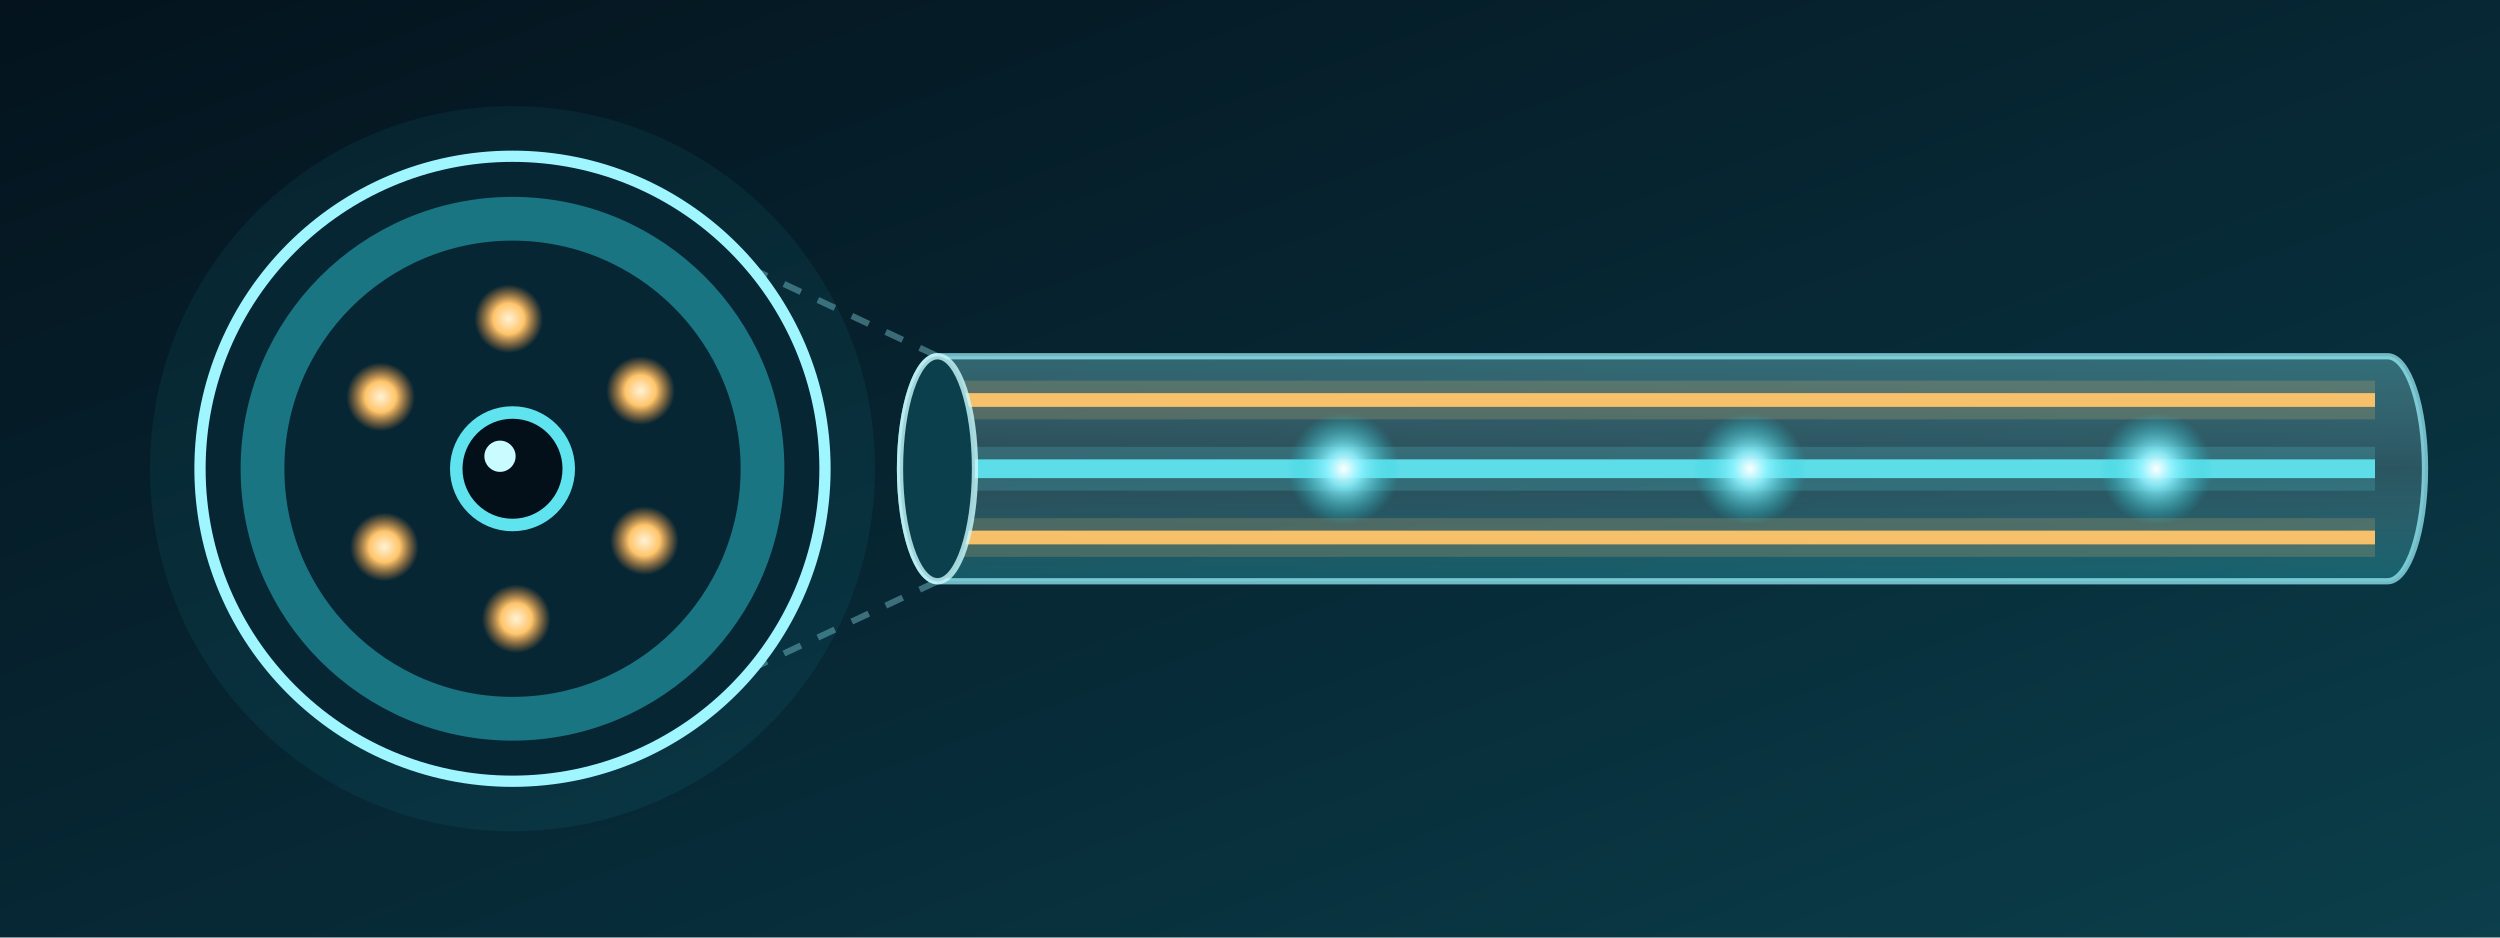
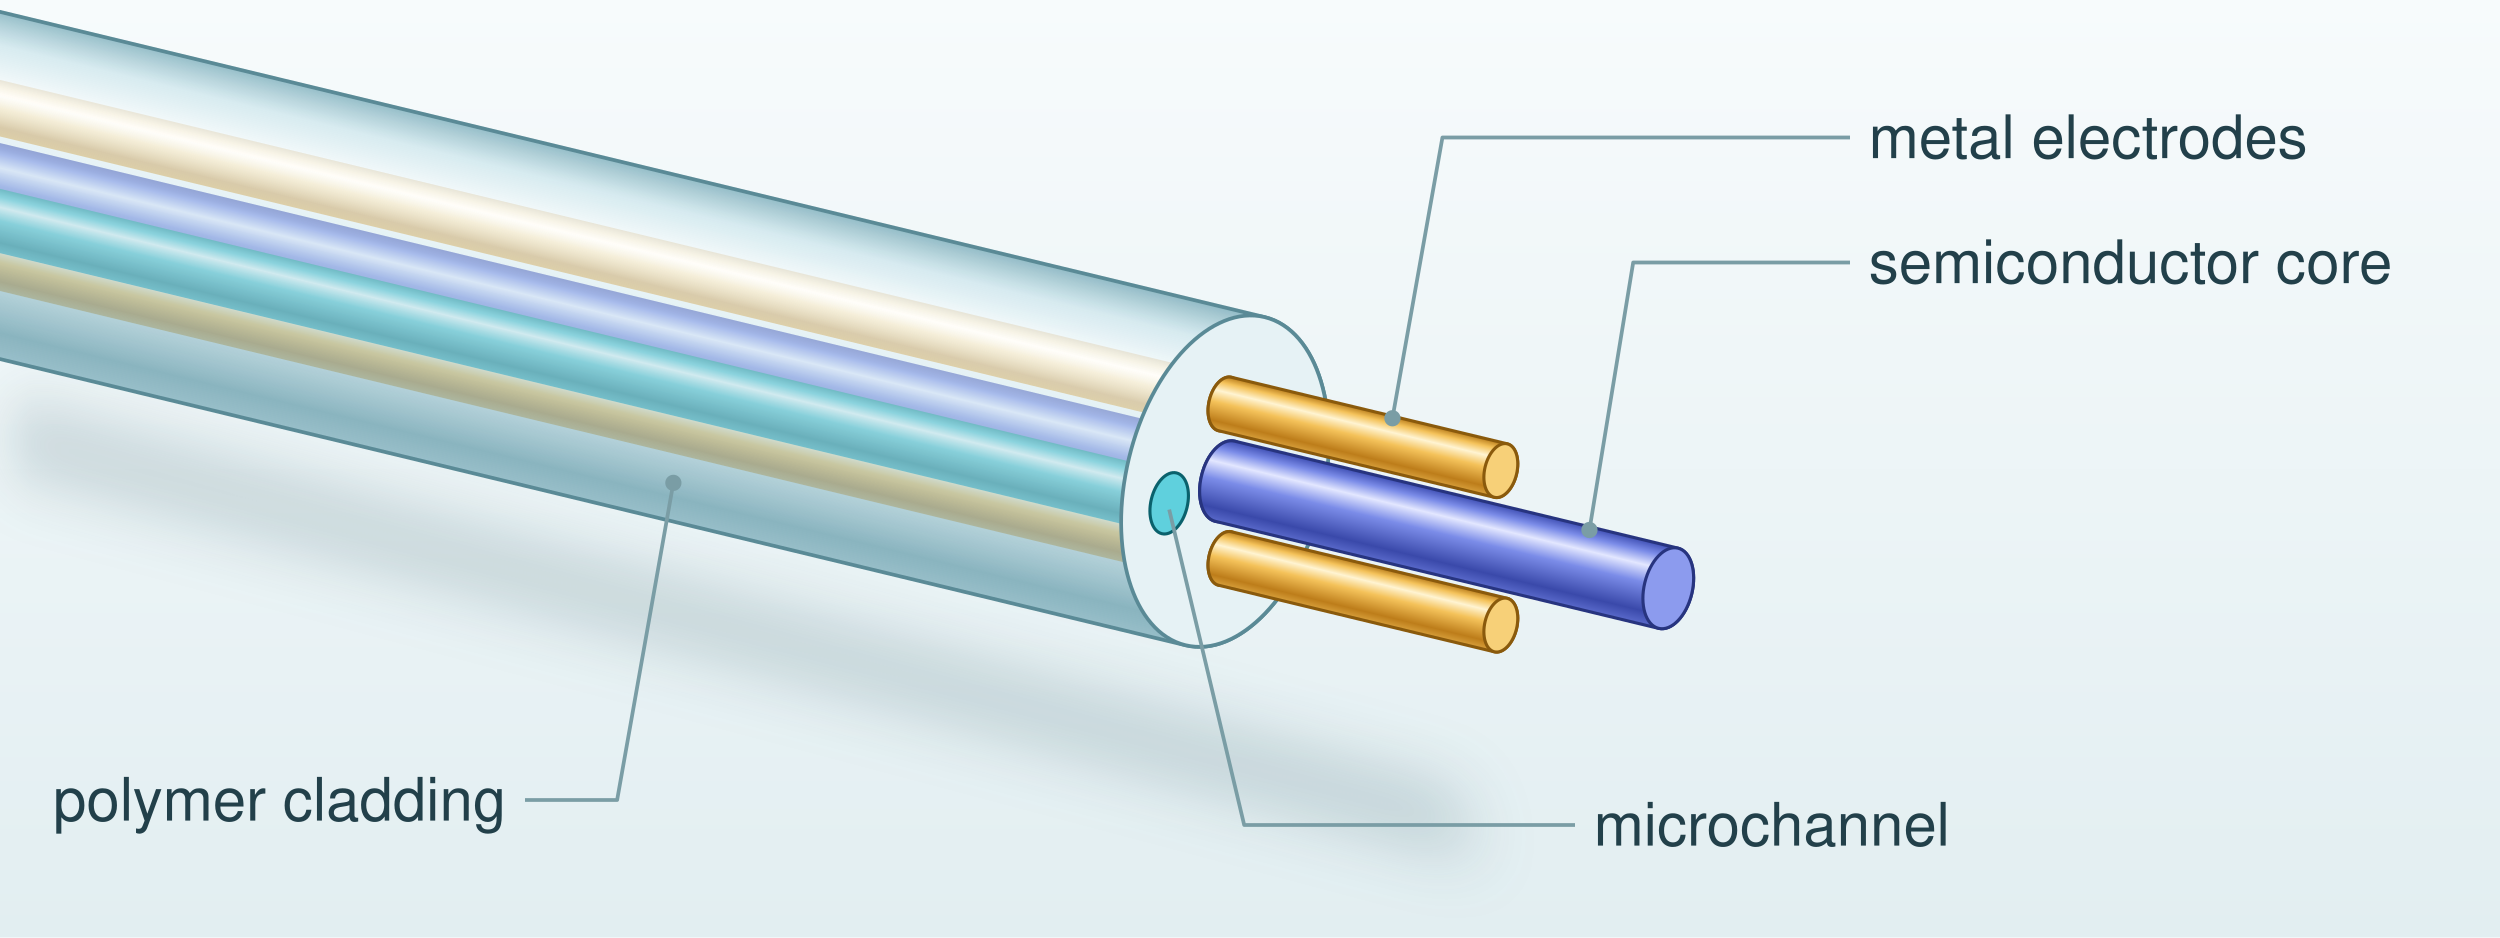
- <svg xmlns="http://www.w3.org/2000/svg" viewBox="0 0 400 150">
+ <svg xmlns="http://www.w3.org/2000/svg" viewBox="0 0 400 150" preserveAspectRatio="xMidYMid slice" font-family="'Helvetica Neue',Helvetica,Arial,sans-serif">
  <defs>
-     <linearGradient id="bg" x1="0" y1="0" x2="1" y2="1">
-       <stop offset="0" stop-color="#04131d" />
-       <stop offset=".6" stop-color="#072b38" />
-       <stop offset="1" stop-color="#0b3f4b" />
+     <linearGradient id="bg" x1="0" y1="0" x2="0" y2="1">
+       <stop offset="0" stop-color="#f7fbfc" />
+       <stop offset="1" stop-color="#e2eef1" />
    </linearGradient>
-     <radialGradient id="glow" cx=".5" cy=".5" r=".5">
-       <stop offset="0" stop-color="#fff" />
-       <stop offset=".3" stop-color="#8ff3ff" stop-opacity=".9" />
-       <stop offset="1" stop-color="#1ec9d6" stop-opacity="0" />
-     </radialGradient>
-     <radialGradient id="gold" cx=".5" cy=".5" r=".5">
-       <stop offset="0" stop-color="#fff2d6" />
-       <stop offset=".45" stop-color="#ffc56b" />
-       <stop offset="1" stop-color="#ff9a3c" stop-opacity="0" />
-     </radialGradient>
-     <radialGradient id="blue" cx=".5" cy=".5" r=".5">
-       <stop offset="0" stop-color="#fff" />
-       <stop offset=".35" stop-color="#a9c2ff" stop-opacity=".9" />
-       <stop offset="1" stop-color="#5b7cff" stop-opacity="0" />
-     </radialGradient>
-     <linearGradient id="fib" x1="0" y1="0" x2="0" y2="1">
-       <stop offset="0" stop-color="#7fe7ee" stop-opacity=".35" />
-       <stop offset=".5" stop-color="#c9fbff" stop-opacity=".18" />
-       <stop offset="1" stop-color="#2bb6c4" stop-opacity=".35" />
+     <filter id="b5" x="-50%" y="-50%" width="200%" height="200%">
+       <feGaussianBlur stdDeviation="5" />
+     </filter>
+     <linearGradient id="cgold" x1="0" y1="0" x2="0" y2="1">
+       <stop offset="0" stop-color="#b97d1c" />
+       <stop offset="0.13" stop-color="#f4c25a" />
+       <stop offset="0.29" stop-color="#fff4d2" />
+       <stop offset="0.5" stop-color="#f4c25a" />
+       <stop offset="0.84" stop-color="#bd7d1a" />
+       <stop offset="1" stop-color="#d8a03c" />
    </linearGradient>
-     <linearGradient id="skin" x1="0" y1="0" x2="0" y2="1">
-       <stop offset="0" stop-color="#2b6f7a" />
-       <stop offset="1" stop-color="#123d48" />
+     <linearGradient id="csemi" x1="0" y1="0" x2="0" y2="1">
+       <stop offset="0" stop-color="#3f4fb4" />
+       <stop offset="0.13" stop-color="#7b8ce8" />
+       <stop offset="0.29" stop-color="#e3e7ff" />
+       <stop offset="0.5" stop-color="#7b8ce8" />
+       <stop offset="0.84" stop-color="#3a49aa" />
+       <stop offset="1" stop-color="#5a6acb" />
    </linearGradient>
-     <filter id="g" x="-50%" y="-50%" width="200%" height="200%">
-       <feGaussianBlur stdDeviation="2" result="b" />
-       <feMerge>
-         <feMergeNode in="b" />
-         <feMergeNode in="SourceGraphic" />
-       </feMerge>
-     </filter>
+     <linearGradient id="cliquid" x1="0" y1="0" x2="0" y2="1">
+       <stop offset="0" stop-color="#12909e" />
+       <stop offset="0.13" stop-color="#4cc7d5" />
+       <stop offset="0.29" stop-color="#e4fbfd" />
+       <stop offset="0.5" stop-color="#4cc7d5" />
+       <stop offset="0.84" stop-color="#0f8492" />
+       <stop offset="1" stop-color="#2eaab8" />
+     </linearGradient>
+     <linearGradient id="cclad" x1="0" y1="0" x2="0" y2="1">
+       <stop offset="0" stop-color="#8fb9c4" stop-opacity="0.95" />
+       <stop offset="0.1" stop-color="#cfe7ed" stop-opacity="0.78" />
+       <stop offset="0.24" stop-color="#ffffff" stop-opacity="0.88" />
+       <stop offset="0.4" stop-color="#d6ebf0" stop-opacity="0.5" />
+       <stop offset="0.74" stop-color="#a6cad4" stop-opacity="0.58" />
+       <stop offset="0.93" stop-color="#7fadb9" stop-opacity="0.9" />
+       <stop offset="1" stop-color="#93bcc7" stop-opacity="0.95" />
+     </linearGradient>
  </defs>
  <rect width="400" height="150" fill="url(#bg)" />
-   <path d="M82,25 L150,57 M82,125 L150,93" stroke="#9ff6ff" stroke-opacity=".35" stroke-dasharray="3 3" />
-   <path d="M150,57 L382,57 A6,18 0 0 1 382,93 L150,93 A6,18 0 0 1 150,57 Z" fill="url(#fib)" stroke="#9ff6ff" stroke-opacity=".7" />
-   <line x1="154" y1="64" x2="380" y2="64" stroke="#ffc56b" stroke-width="6.2" stroke-opacity=".18" />
-   <line x1="154" y1="64" x2="380" y2="64" stroke="#ffc56b" stroke-width="2.2" stroke-opacity=".95" />
-   <line x1="154" y1="75" x2="380" y2="75" stroke="#5fe3ee" stroke-width="7" stroke-opacity=".18" />
-   <line x1="154" y1="75" x2="380" y2="75" stroke="#5fe3ee" stroke-width="3" stroke-opacity=".95" />
-   <line x1="154" y1="86" x2="380" y2="86" stroke="#ffc56b" stroke-width="6.2" stroke-opacity=".18" />
-   <line x1="154" y1="86" x2="380" y2="86" stroke="#ffc56b" stroke-width="2.2" stroke-opacity=".95" />
-   <ellipse cx="150" cy="75.0" rx="6" ry="18" fill="#0b3f4b" stroke="#c9fbff" stroke-opacity=".8" />
-   <circle cx="215" cy="75" r="9" fill="url(#glow)" />
-   <circle cx="280" cy="75" r="9" fill="url(#glow)" />
-   <circle cx="345" cy="75" r="9" fill="url(#glow)" />
-   <circle cx="82" cy="75" r="58" fill="#1ec9d6" fill-opacity=".07" />
-   <circle cx="82" cy="75" r="50" fill="#062634" stroke="#9ff6ff" stroke-width="1.8" />
-   <circle cx="82" cy="75" r="40" fill="none" stroke="#2bb6c4" stroke-width="7" stroke-opacity=".55" />
-   <circle cx="103.1" cy="86.5" r="5.5" fill="url(#gold)" />
-   <circle cx="82.6" cy="99.0" r="5.5" fill="url(#gold)" />
-   <circle cx="61.5" cy="87.5" r="5.5" fill="url(#gold)" />
-   <circle cx="60.9" cy="63.5" r="5.5" fill="url(#gold)" />
-   <circle cx="81.4" cy="51.0" r="5.5" fill="url(#gold)" />
-   <circle cx="102.5" cy="62.5" r="5.5" fill="url(#gold)" />
-   <circle cx="82" cy="75" r="9" fill="#03101a" stroke="#5fe3ee" stroke-width="2" />
-   <circle cx="80" cy="73" r="2.5" fill="#c9fbff" />
+   <path d="M-56.16,48.12L232.92,126.12L236.92,138.12L-56.16,60.12Z" fill="#2b5560" opacity="0.2" filter="url(#b5)" />
+   <g transform="translate(-56.16,28.48) rotate(13.57)">
+     <path d="M0,-4.4L259.41,-4.4A2.58,4.4 0 0 1 259.41,4.4L0,4.4A2.58,4.4 0 0 1 0,-4.4Z" fill="url(#cgold)" />
+   </g>
+   <g transform="translate(-56.16,16.12) rotate(13.57)">
+     <path d="M0,-6.6L259.41,-6.6A3.86,6.6 0 0 1 259.41,6.6L0,6.6A3.86,6.6 0 0 1 0,-6.6Z" fill="url(#csemi)" />
+   </g>
+   <g transform="translate(-56.16,3.76) rotate(13.57)">
+     <path d="M0,-4.4L259.41,-4.4A2.58,4.4 0 0 1 259.41,4.4L0,4.4A2.58,4.4 0 0 1 0,-4.4Z" fill="url(#cgold)" />
+   </g>
+   <g transform="translate(-65.09,19.65) rotate(13.57)">
+     <path d="M0,-5L259.41,-5A2.93,5 0 0 1 259.41,5L0,5A2.93,5 0 0 1 0,-5Z" fill="url(#cliquid)" />
+   </g>
+   <g transform="translate(-56.16,16.12) rotate(13.57)">
+     <path d="M0,-27L259.41,-27A15.81,27 0 0 1 259.41,27L0,27A15.81,27 0 0 1 0,-27Z" fill="url(#cclad)" stroke="#5a8a96" stroke-width="0.6" />
+     <ellipse cx="259.41" cy="0" rx="15.81" ry="27" fill="#e6f2f5" stroke="#5a8a96" stroke-width="0.6" />
+   </g>
+   <ellipse cx="196" cy="89.36" rx="2.58" ry="4.4" transform="rotate(13.57 196 89.36)" fill="#f7d078" stroke="#8a5a0c" stroke-width="0.5" />
+   <ellipse cx="196" cy="77" rx="3.86" ry="6.6" transform="rotate(13.57 196 77)" fill="#8c9bee" stroke="#27347f" stroke-width="0.5" />
+   <ellipse cx="196" cy="64.64" rx="2.58" ry="4.4" transform="rotate(13.57 196 64.64)" fill="#f7d078" stroke="#8a5a0c" stroke-width="0.5" />
+   <ellipse cx="187.07" cy="80.53" rx="2.93" ry="5" transform="rotate(13.57 187.07 80.53)" fill="#5fd0dd" stroke="#0a616c" stroke-width="0.5" />
+   <g transform="translate(196,89.36) rotate(13.57)">
+     <path d="M0,-4.4L45.4,-4.4A2.58,4.4 0 0 1 45.4,4.4L0,4.4A2.58,4.4 0 0 1 0,-4.4Z" fill="url(#cgold)" stroke="#8a5a0c" stroke-width="0.5" />
+     <ellipse cx="45.4" cy="0" rx="2.58" ry="4.4" fill="#f7d078" stroke="#8a5a0c" stroke-width="0.5" />
+   </g>
+   <g transform="translate(196,77) rotate(13.57)">
+     <path d="M0,-6.6L72.96,-6.6A3.86,6.6 0 0 1 72.96,6.6L0,6.6A3.86,6.6 0 0 1 0,-6.6Z" fill="url(#csemi)" stroke="#27347f" stroke-width="0.5" />
+     <ellipse cx="72.96" cy="0" rx="3.86" ry="6.6" fill="#8c9bee" stroke="#27347f" stroke-width="0.5" />
+   </g>
+   <g transform="translate(196,64.64) rotate(13.57)">
+     <path d="M0,-4.4L45.4,-4.4A2.58,4.4 0 0 1 45.4,4.4L0,4.4A2.58,4.4 0 0 1 0,-4.4Z" fill="url(#cgold)" stroke="#8a5a0c" stroke-width="0.5" />
+     <ellipse cx="45.4" cy="0" rx="2.58" ry="4.4" fill="#f7d078" stroke="#8a5a0c" stroke-width="0.5" />
+   </g>
+   <path d="M296,22L230.79,22L222.79,66.92" fill="none" stroke="#7a9da5" stroke-width="0.6" stroke-linejoin="round" />
+   <circle cx="222.79" cy="66.92" r="1.3" fill="#7a9da5" />
+   <text x="299" y="25.3" text-anchor="start" font-size="9.6" fill="#22404a">metal electrodes</text>
+   <path d="M296,42L261.31,42L254.31,84.8" fill="none" stroke="#7a9da5" stroke-width="0.6" stroke-linejoin="round" />
+   <circle cx="254.31" cy="84.8" r="1.3" fill="#7a9da5" />
+   <text x="299" y="45.3" text-anchor="start" font-size="9.6" fill="#22404a">semiconductor core</text>
+   <path d="M252,132L199.07,132L187.07,81.53" fill="none" stroke="#7a9da5" stroke-width="0.6" stroke-linejoin="round" />
+   <text x="255" y="135.3" text-anchor="start" font-size="9.6" fill="#22404a">microchannel</text>
+   <path d="M84,128L98.74,128L107.74,77.26" fill="none" stroke="#7a9da5" stroke-width="0.6" stroke-linejoin="round" />
+   <circle cx="107.74" cy="77.26" r="1.3" fill="#7a9da5" />
+   <text x="81" y="131.3" text-anchor="end" font-size="9.6" fill="#22404a">polymer cladding</text>
</svg>
